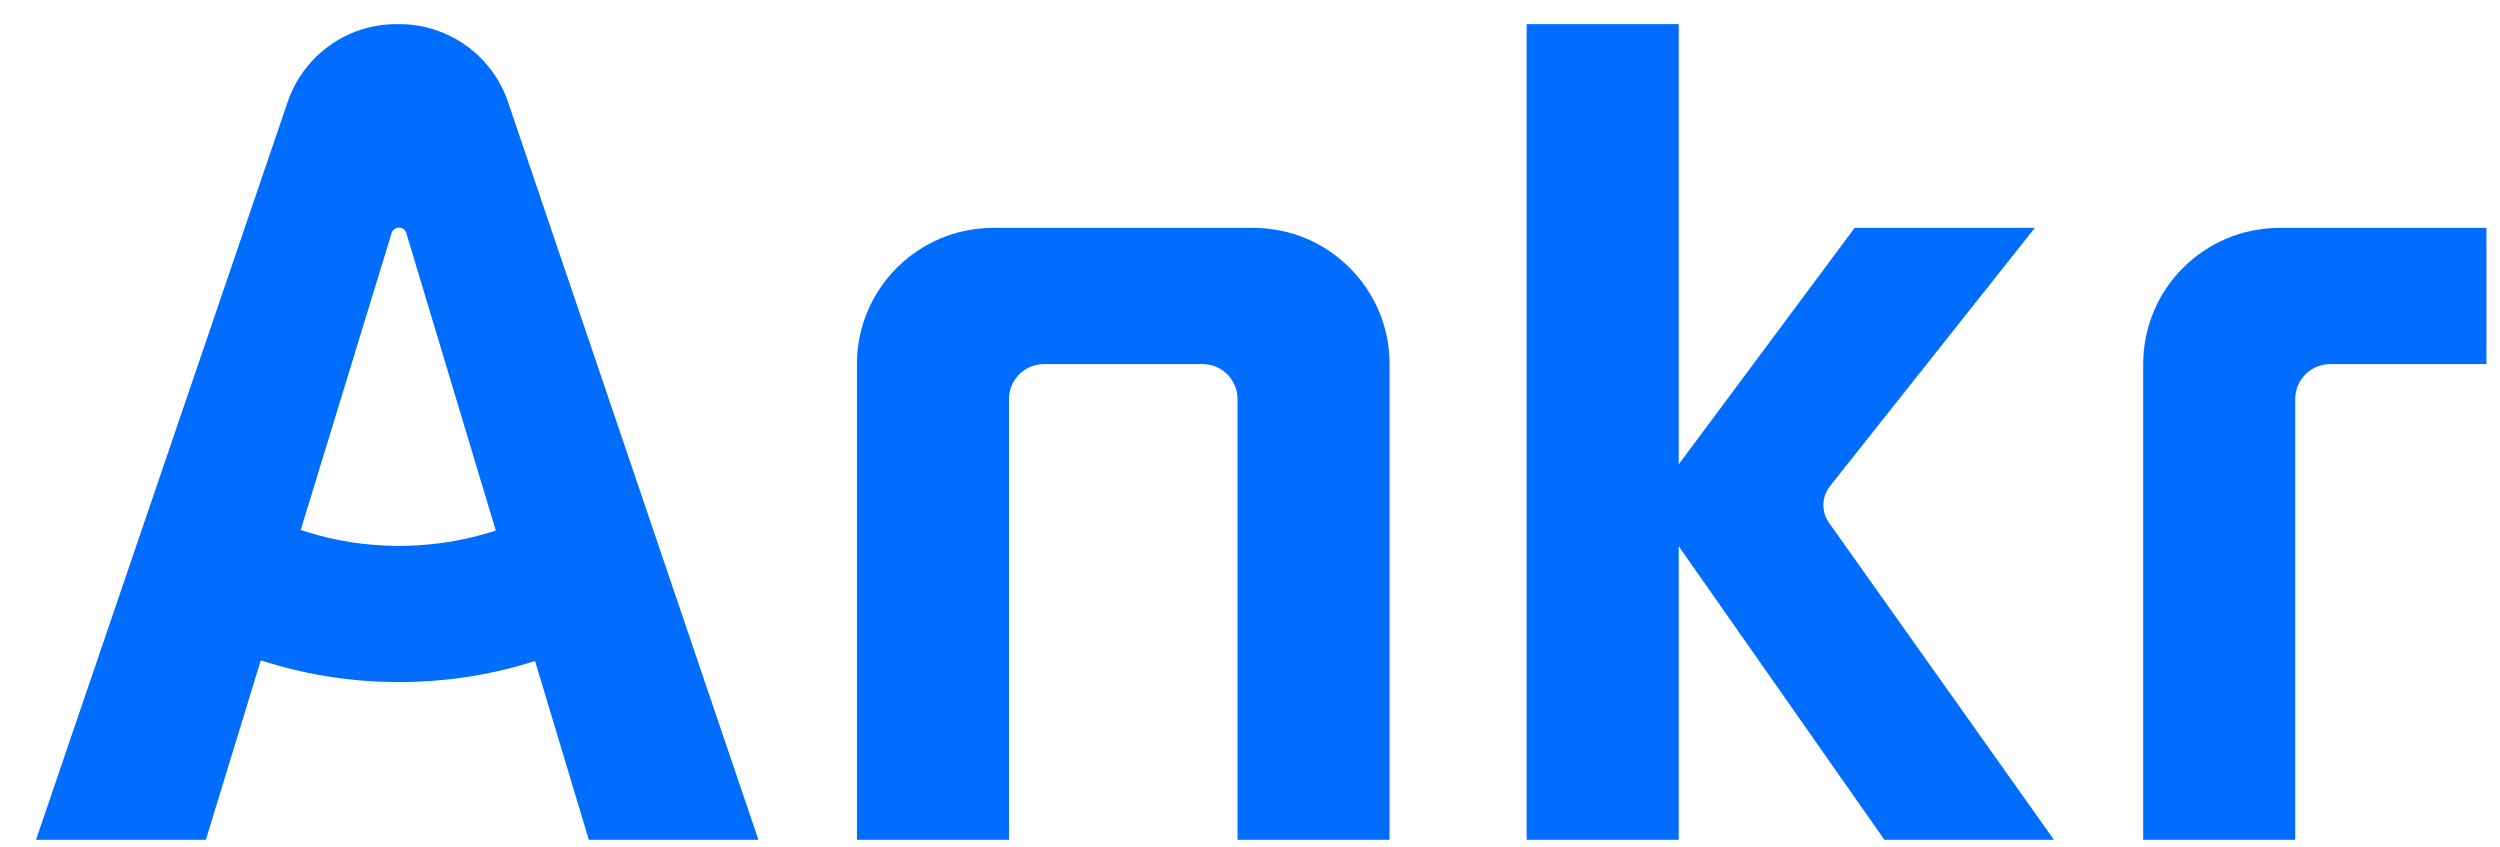
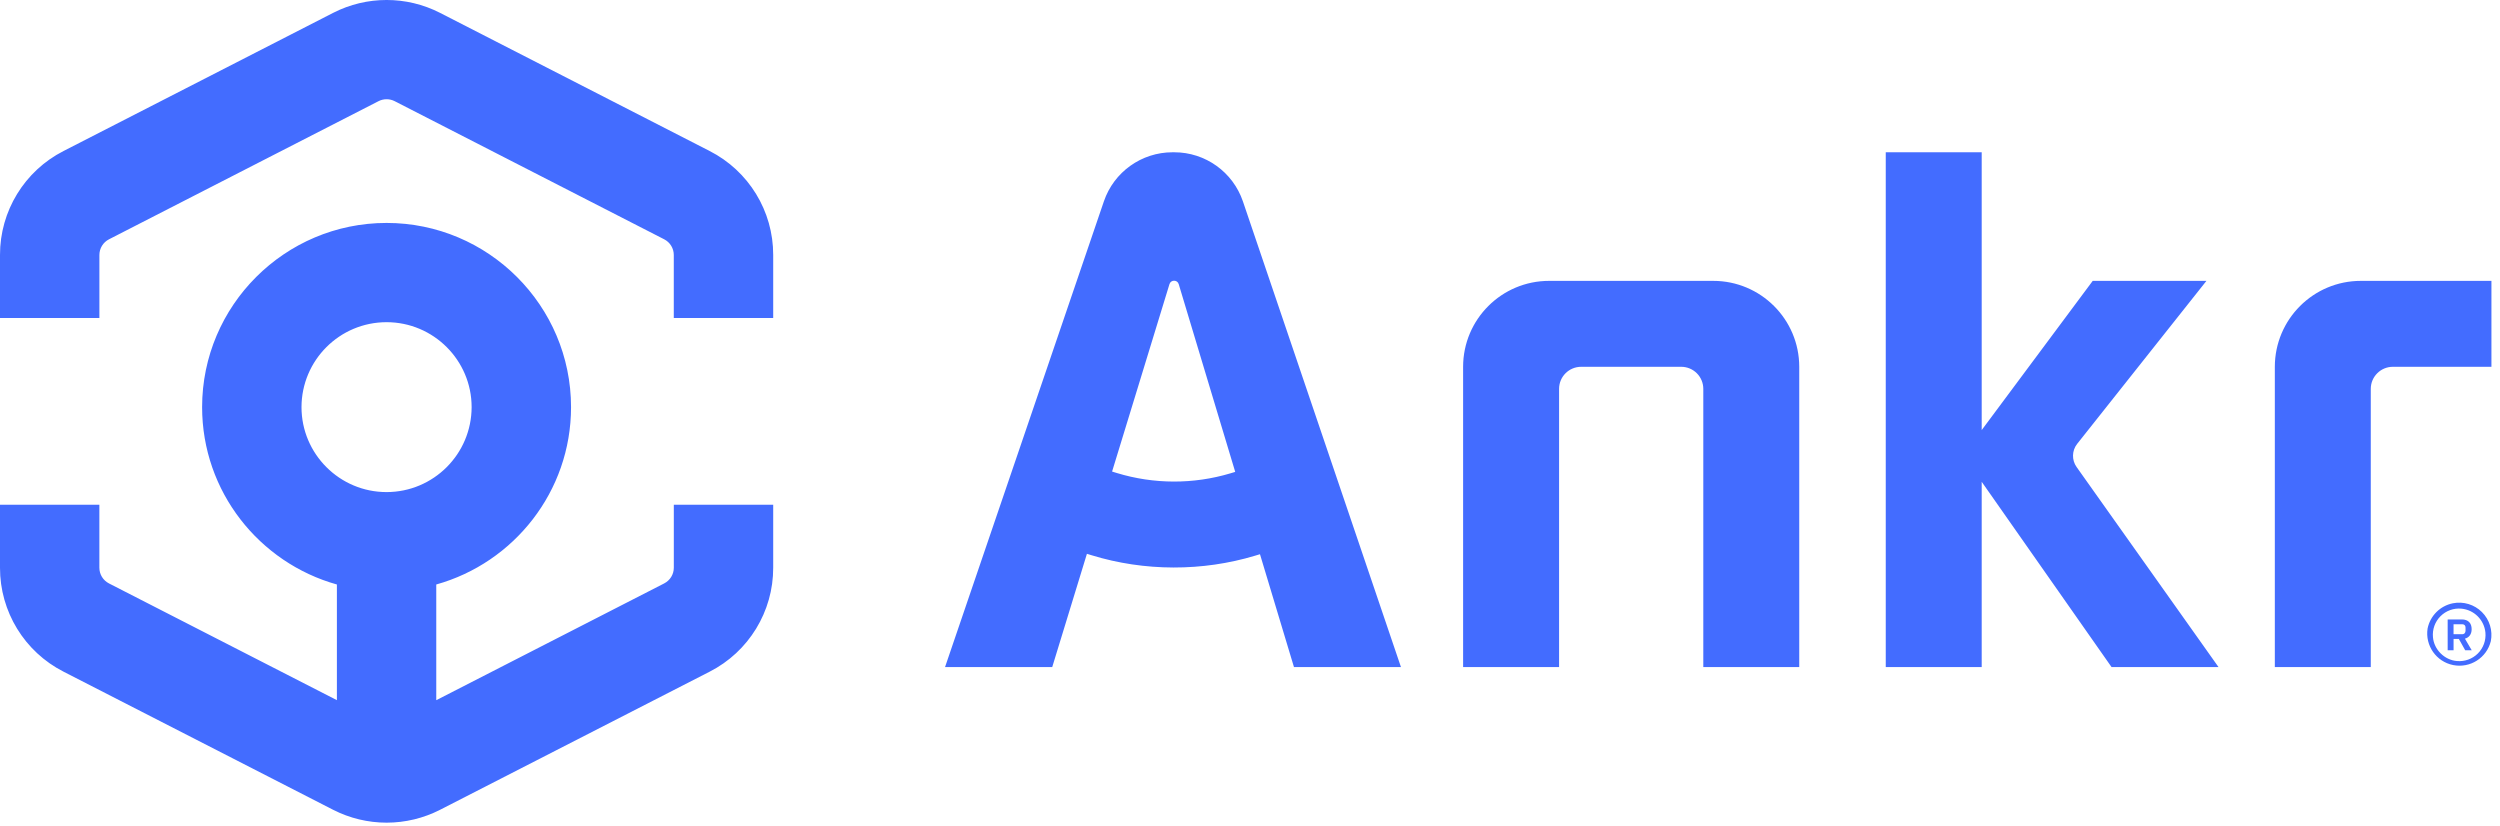
- <svg xmlns="http://www.w3.org/2000/svg" width="65" height="22" viewBox="0 0 65 22" fill="none">
-   <path fill-rule="evenodd" clip-rule="evenodd" d="M12.891 13.795L12.692 13.855C11.182 14.311 9.517 14.306 8.016 13.842L7.818 13.781L10.182 6.059C10.24 5.871 10.507 5.871 10.563 6.059L12.891 13.795ZM7.48 2.649L0.936 21.835H5.352L6.78 17.17L6.98 17.231C9.152 17.897 11.542 17.902 13.711 17.247L13.911 17.187L15.31 21.835H19.719L13.209 2.653C12.798 1.442 11.66 0.627 10.38 0.627H10.306C9.028 0.627 7.892 1.44 7.48 2.649Z" fill="#006DFF" />
-   <path fill-rule="evenodd" clip-rule="evenodd" d="M52.905 5.925H48.22L43.647 12.072V0.627H39.693V21.835H43.647V14.203L48.995 21.835H53.403L47.555 13.593C47.35 13.305 47.361 12.917 47.58 12.639L52.905 5.925Z" fill="#006DFF" />
-   <path fill-rule="evenodd" clip-rule="evenodd" d="M32.176 5.925H26.234H25.826C23.868 5.925 22.28 7.51 22.28 9.466V21.835H26.234V10.375C26.234 9.873 26.641 9.466 27.144 9.466H31.266C31.769 9.466 32.176 9.873 32.176 10.375V21.835H36.129V9.466C36.129 7.51 34.542 5.925 32.584 5.925H32.176Z" fill="#006DFF" />
-   <path fill-rule="evenodd" clip-rule="evenodd" d="M64.647 5.925H59.676H59.269C57.31 5.925 55.723 7.51 55.723 9.466V21.835H59.676V10.375C59.676 9.873 60.083 9.466 60.586 9.466H64.647V5.925Z" fill="#006DFF" />
+ <svg xmlns="http://www.w3.org/2000/svg" fill="none" viewBox="0 0 103 34">
+   <path fill="#436CFF" fill-rule="evenodd" d="M101.442 26.13c.093 0 .138-.067.138-.146v-.127c0-.086-.049-.138-.138-.138h-.356v.411h.356zm-.355.194v.467h-.243v-1.27h.584c.258 0 .404.146.404.403 0 .225-.124.348-.277.389l.28.478h-.269l-.262-.467h-.217zm.136.91a1.078 1.078 0 001.176-1.174 1.097 1.097 0 00-.985-.983 1.078 1.078 0 00-1.176 1.175c.042.51.473.94.985.983zm-.165-2.379a1.33 1.33 0 011.564 1.561 1.33 1.33 0 01-2.606-.519 1.33 1.33 0 011.042-1.042zM50.89 19.442l-.198.06a8.094 8.094 0 01-4.676-.013l-.198-.061 2.364-7.722c.058-.188.325-.188.381 0l2.328 7.736zM45.48 8.296l-6.544 19.186h4.416l1.429-4.665.2.061c2.17.666 4.56.671 6.73.016l.2-.06 1.4 4.648h4.408L51.209 8.3a2.986 2.986 0 00-2.829-2.026h-.074a2.986 2.986 0 00-2.826 2.022zM90.905 11.572H86.22l-4.574 6.147V6.274h-3.953v21.208h3.953V19.85l5.349 7.632h4.407l-5.847-8.242a.795.795 0 01.025-.954l5.325-6.714zM70.176 11.572H63.826a3.543 3.543 0 00-3.546 3.54v12.37h3.954v-11.46a.91.91 0 01.91-.91h4.122a.91.91 0 01.91.91v11.46h3.953v-12.37a3.543 3.543 0 00-3.545-3.54h-.408zM102.647 11.572h-5.378a3.543 3.543 0 00-3.546 3.54v12.37h3.953v-11.46a.91.91 0 01.91-.91h4.061v-3.54zM18.13.53l11.104 5.69a4.798 4.798 0 012.622 4.286v2.595H27.76v-2.595a.726.726 0 00-.397-.648l-11.103-5.69a.732.732 0 00-.666.001L4.491 9.859a.726.726 0 00-.396.647v2.595H0v-2.595A4.798 4.798 0 012.621 6.22L13.726.53a4.836 4.836 0 014.404 0zm1.301 16.244c0-1.93-1.572-3.5-3.504-3.5a3.506 3.506 0 00-3.505 3.5c0 1.93 1.572 3.5 3.505 3.5a3.507 3.507 0 003.504-3.5zm7.934 7.262a.725.725 0 00.396-.647v-2.595h4.095v2.595a4.798 4.798 0 01-2.62 4.285l-11.106 5.69a4.854 4.854 0 01-2.202.53 4.855 4.855 0 01-2.202-.53L2.62 27.674a4.797 4.797 0 01-2.62-4.285v-2.595h4.094v2.595c0 .274.152.522.396.648l9.39 4.81v-4.766c-3.199-.895-5.553-3.83-5.553-7.307 0-4.184 3.41-7.589 7.6-7.589 4.19 0 7.6 3.405 7.6 7.59 0 3.475-2.354 6.411-5.553 7.306v4.767l9.39-4.811z" clip-rule="evenodd" />
</svg>
